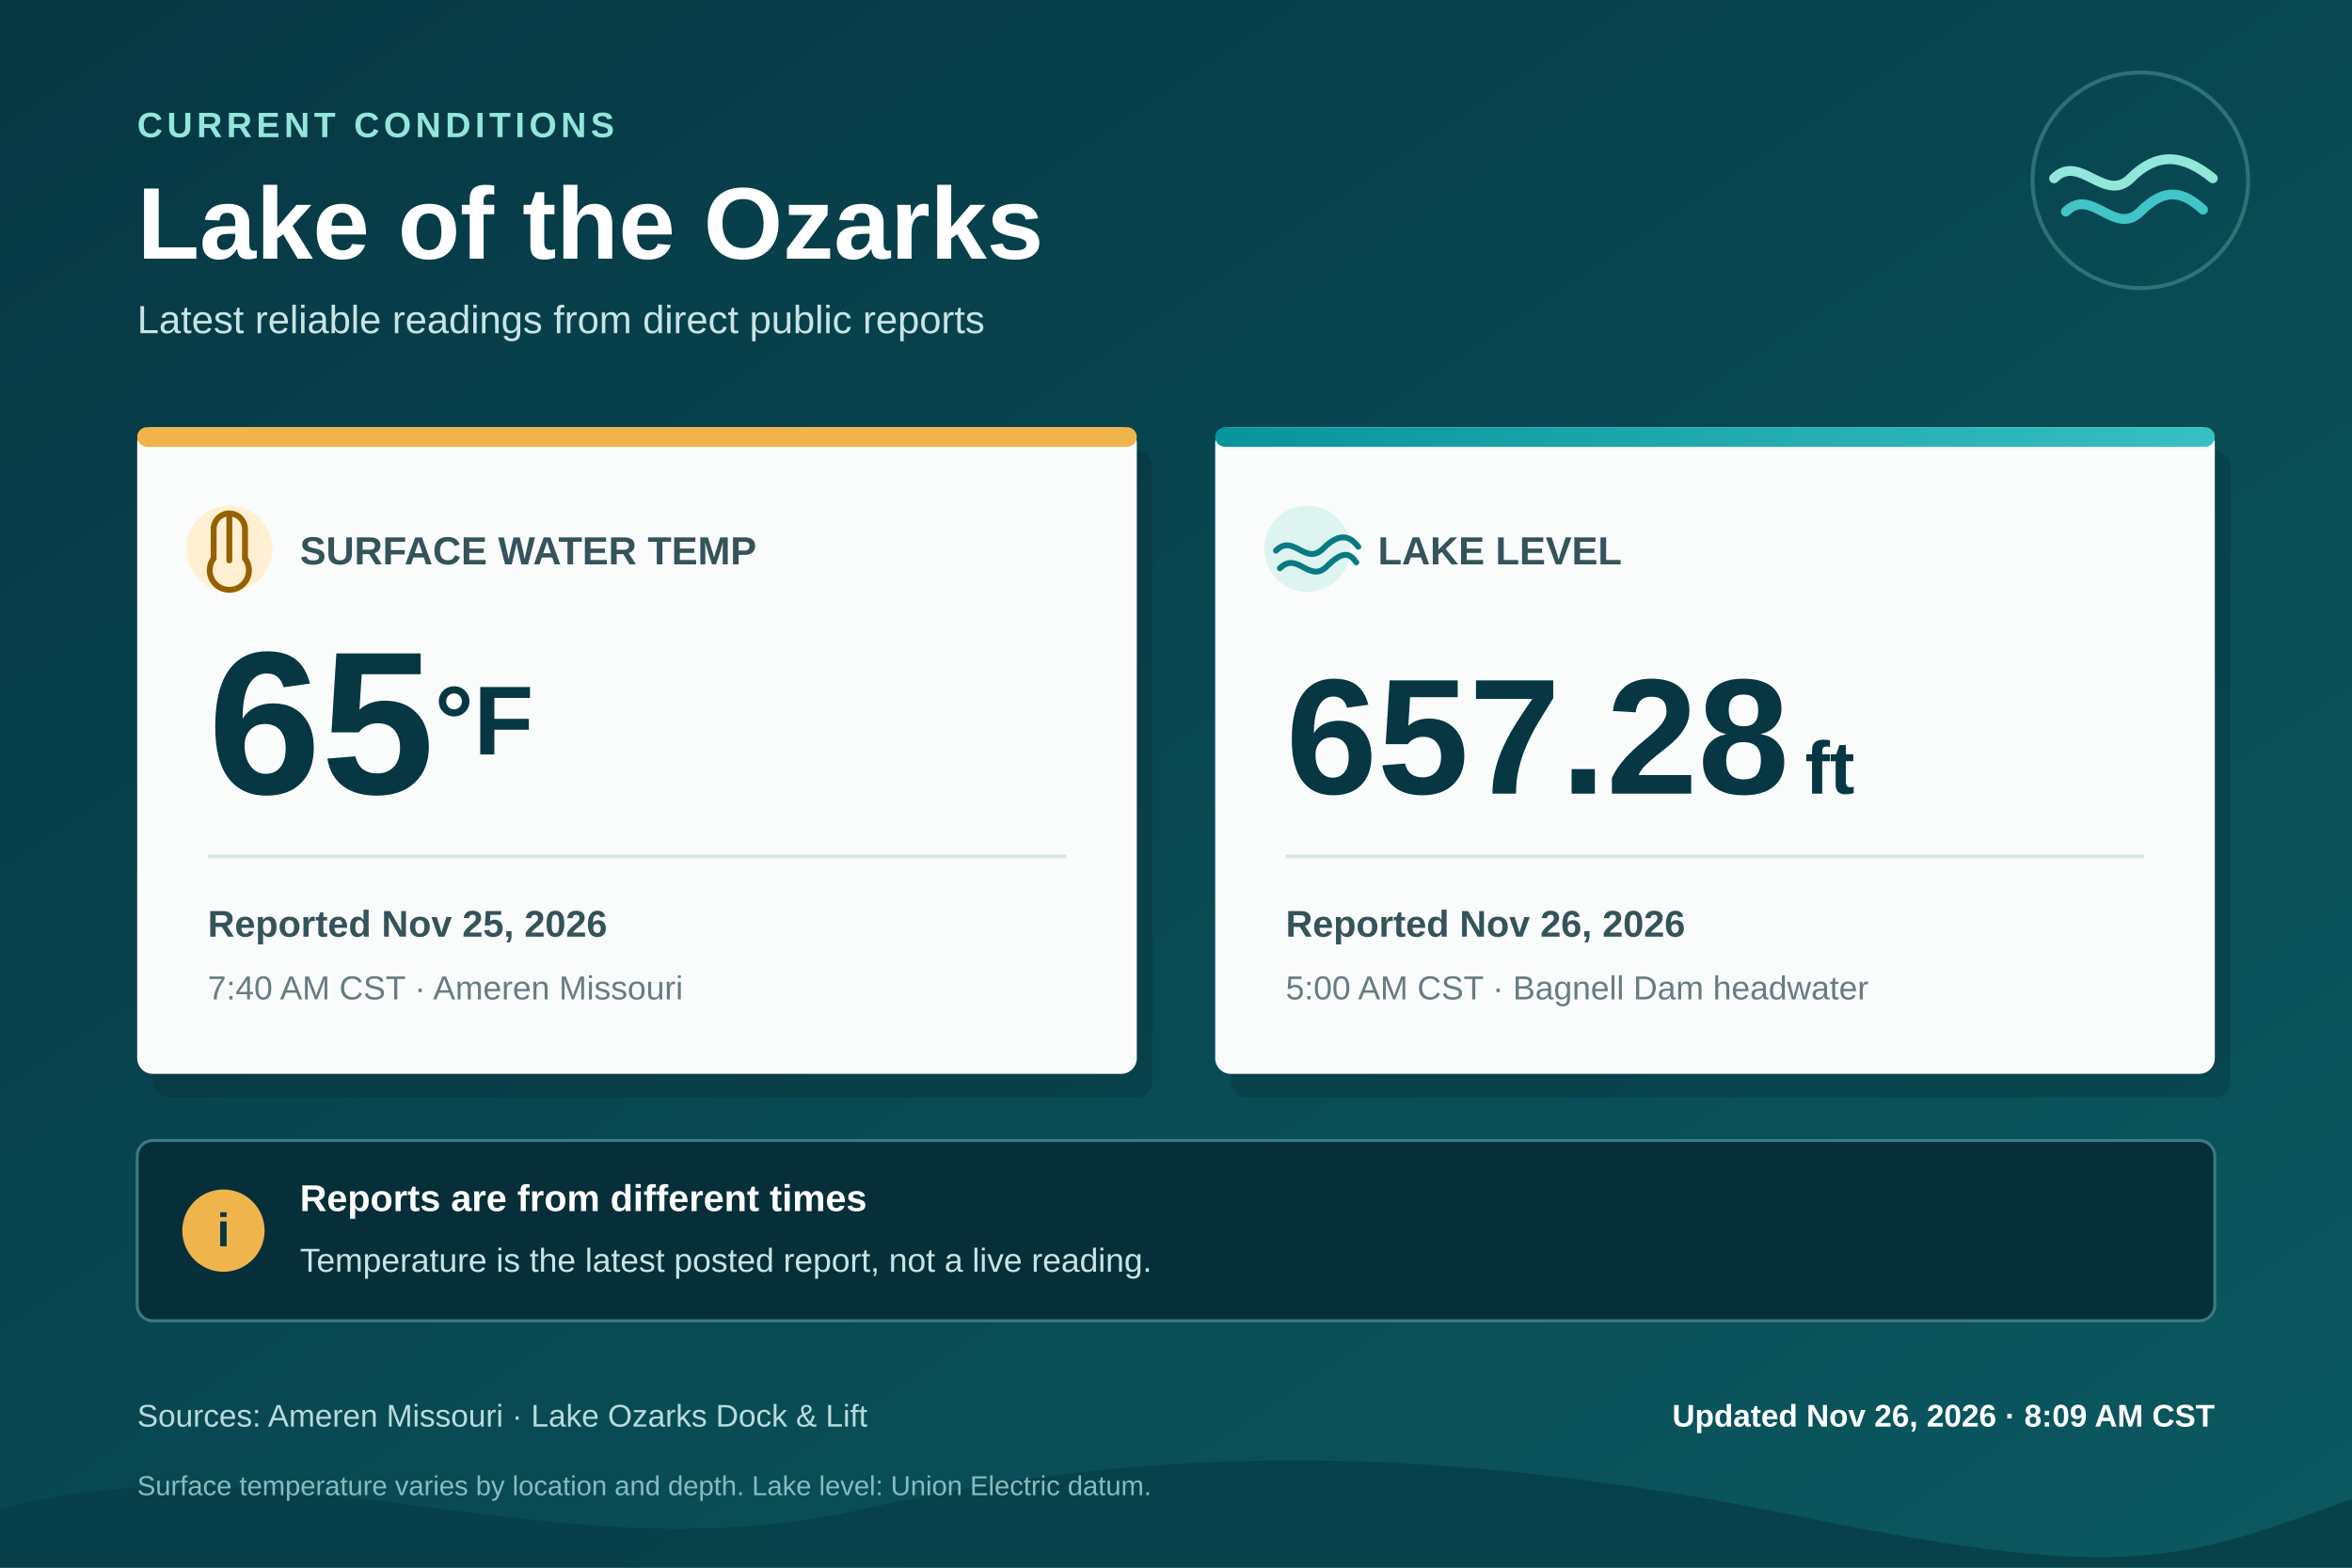
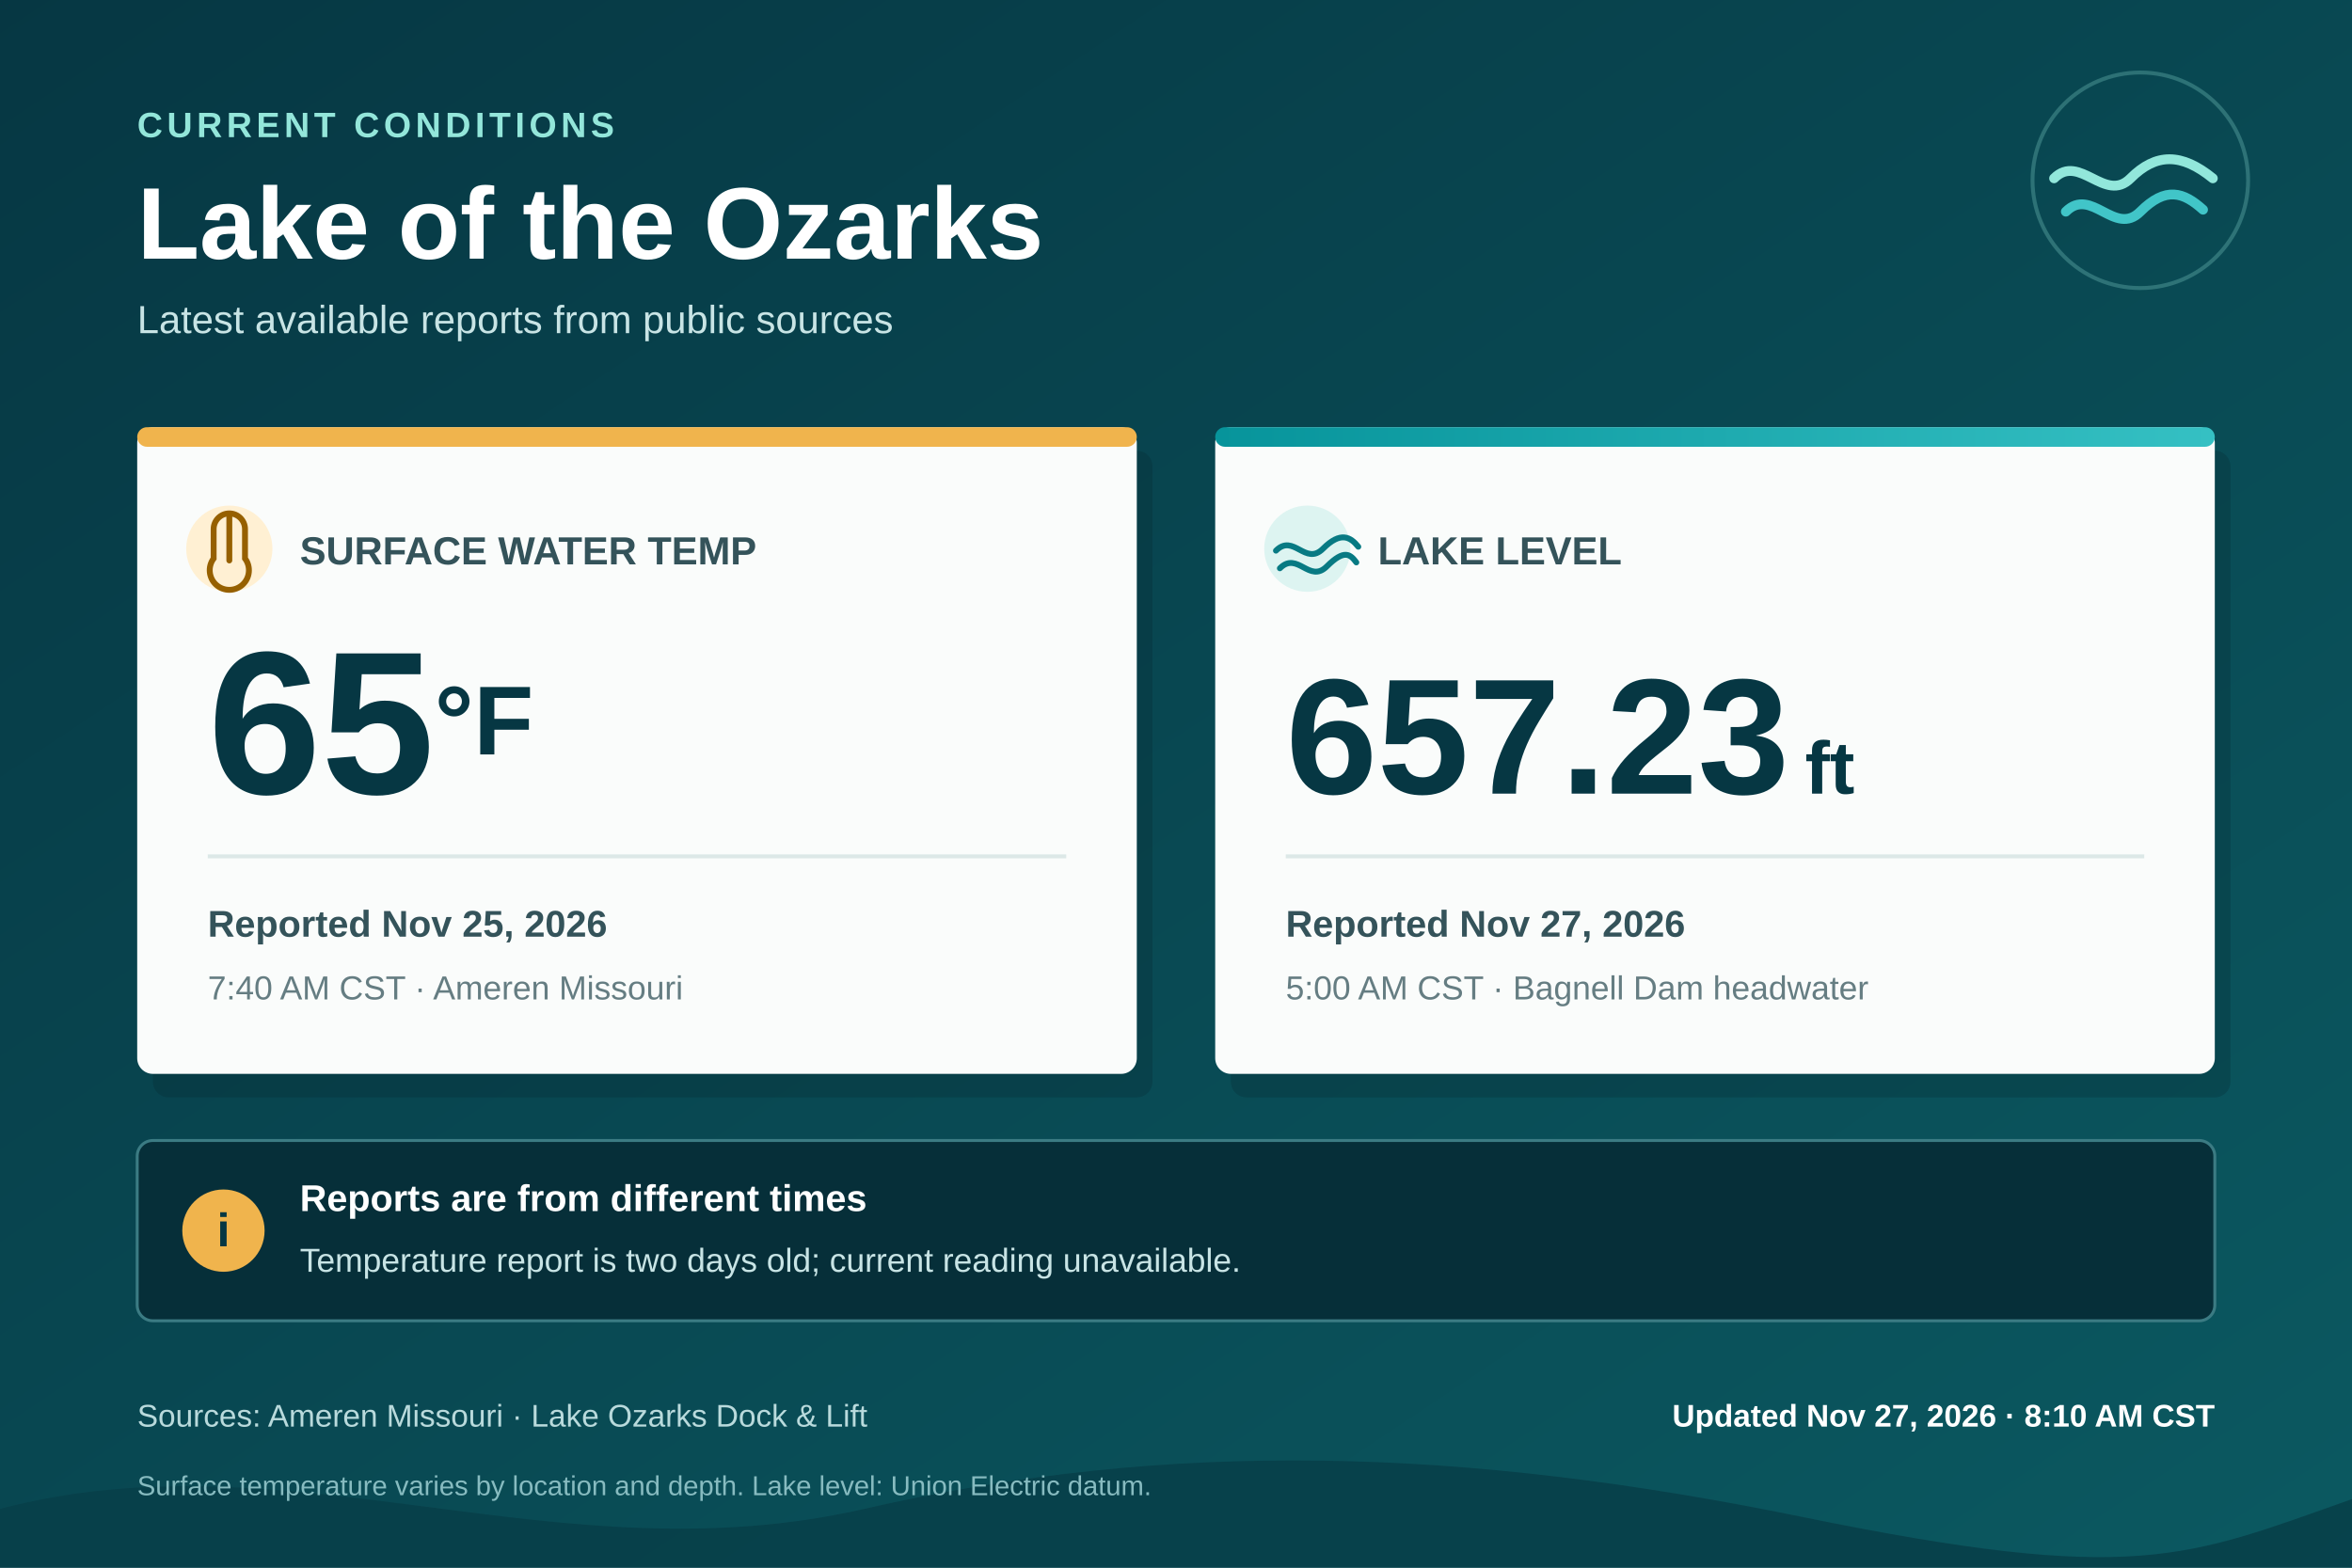
<svg xmlns="http://www.w3.org/2000/svg" width="1200" height="800" viewBox="0 0 1200 800" role="img" aria-labelledby="title desc">
  <defs>
    <linearGradient id="bg" x1="0" y1="0" x2="1" y2="1">
      <stop offset="0" stop-color="#063743" />
      <stop offset="1" stop-color="#0B5961" />
    </linearGradient>
    <linearGradient id="levelBar" x1="0" y1="0" x2="1" y2="0">
      <stop offset="0" stop-color="#07949B" />
      <stop offset="1" stop-color="#35C0C3" />
    </linearGradient>
  </defs>
  <rect width="1200" height="800" fill="url(#bg)" />
  <path d="M0 770 C148 731 284 806 441 770 S748 739 919 774 S1115 795 1200 765 V800 H0 Z" fill="#073F49" opacity="0.9" />
  <circle cx="1092" cy="92" r="55" fill="none" stroke="#8FE3D7" stroke-width="2" opacity="0.27" />
  <path d="M1048 91 C1061 78 1074 104 1087 91 S1113 78 1129 91" fill="none" stroke="#92E7DB" stroke-width="5" stroke-linecap="round" />
  <path d="M1054 108 C1067 95 1079 121 1092 108 S1114 98 1124 107" fill="none" stroke="#41C5C8" stroke-width="5" stroke-linecap="round" />
  <g font-family="Arial, Helvetica, sans-serif">
    <text x="70" y="70" fill="#93E6DA" font-size="18" font-weight="700" letter-spacing="2.2">CURRENT CONDITIONS</text>
    <text x="70" y="132" fill="#FFFFFF" font-size="52" font-weight="700">Lake of the Ozarks</text>
-     <text x="70" y="170" fill="#C8E4E5" font-size="20">Latest reliable readings from direct public reports</text>
+     <text x="70" y="170" fill="#C8E4E5" font-size="20">Latest available reports from public sources</text>
    <rect x="78" y="230" width="510" height="330" rx="8" fill="#02232B" opacity="0.25" />
    <rect x="628" y="230" width="510" height="330" rx="8" fill="#02232B" opacity="0.25" />
    <rect x="70" y="218" width="510" height="330" rx="8" fill="#FAFCFB" />
    <rect x="620" y="218" width="510" height="330" rx="8" fill="#FAFCFB" />
    <g>
      <rect x="70" y="218" width="510" height="10" rx="5" fill="#F0B44D" />
      <circle cx="117" cy="280" r="22" fill="#FFF0D3" />
      <path d="M117 262 V286 M109 270 V285 A10 10 0 1 0 125 285 V270 A8 8 0 0 0 109 270" fill="none" stroke="#966000" stroke-width="3" stroke-linecap="round" />
      <text x="153" y="288" fill="#34535A" font-size="20" font-weight="700">SURFACE WATER TEMP</text>
      <text x="106" y="405" fill="#063743" font-size="104" font-weight="700">65<tspan font-size="50" baseline-shift="super">°F</tspan>
      </text>
      <line x1="106" y1="437" x2="544" y2="437" stroke="#DCE8E7" stroke-width="2" />
      <text x="106" y="478" fill="#34535A" font-size="19" font-weight="700">Reported Nov 25, 2026</text>
      <text x="106" y="510" fill="#657D82" font-size="17">7:40 AM CST · Ameren Missouri</text>
    </g>
    <g>
      <rect x="620" y="218" width="510" height="10" rx="5" fill="url(#levelBar)" />
      <circle cx="667" cy="280" r="22" fill="#DDF4F1" />
      <path d="M651 281 C660 272 666 289 675 280 S689 274 693 279 M653 290 C662 281 668 298 677 289 S689 283 692 287" fill="none" stroke="#087A83" stroke-width="3" stroke-linecap="round" />
      <text x="703" y="288" fill="#34535A" font-size="20" font-weight="700">LAKE LEVEL</text>
-       <text x="656" y="405" fill="#063743" font-size="84" font-weight="700">657.28<tspan dx="8" font-size="38">ft</tspan>
+       <text x="656" y="405" fill="#063743" font-size="84" font-weight="700">657.23<tspan dx="8" font-size="38">ft</tspan>
      </text>
      <line x1="656" y1="437" x2="1094" y2="437" stroke="#DCE8E7" stroke-width="2" />
-       <text x="656" y="478" fill="#34535A" font-size="19" font-weight="700">Reported Nov 26, 2026</text>
+       <text x="656" y="478" fill="#34535A" font-size="19" font-weight="700">Reported Nov 27, 2026</text>
      <text x="656" y="510" fill="#657D82" font-size="17">5:00 AM CST · Bagnell Dam headwater</text>
    </g>
    <g>
      <rect x="70" y="582" width="1060" height="92" rx="8" fill="#062F39" stroke="#3B7B83" stroke-width="1.5" />
      <circle cx="114" cy="628" r="21" fill="#F0B44D" />
      <text x="114" y="636" fill="#063743" font-size="24" font-weight="700" text-anchor="middle">i</text>
      <text x="153" y="618" fill="#FFFFFF" font-size="19" font-weight="700">Reports are from different times</text>
-       <text x="153" y="649" fill="#C8E4E5" font-size="17">Temperature is the latest posted report, not a live reading.</text>
+       <text x="153" y="649" fill="#C8E4E5" font-size="17">Temperature report is two days old; current reading unavailable.</text>
    </g>
    <text x="70" y="728" fill="#B9DADC" font-size="16">Sources: Ameren Missouri · Lake Ozarks Dock &amp; Lift</text>
-     <text x="1130" y="728" fill="#FFFFFF" font-size="16" font-weight="700" text-anchor="end">Updated Nov 26, 2026 · 8:09 AM CST</text>
+     <text x="1130" y="728" fill="#FFFFFF" font-size="16" font-weight="700" text-anchor="end">Updated Nov 27, 2026 · 8:10 AM CST</text>
    <text x="70" y="763" fill="#87BBC0" font-size="14">Surface temperature varies by location and depth. Lake level: Union Electric datum.</text>
  </g>
</svg>
